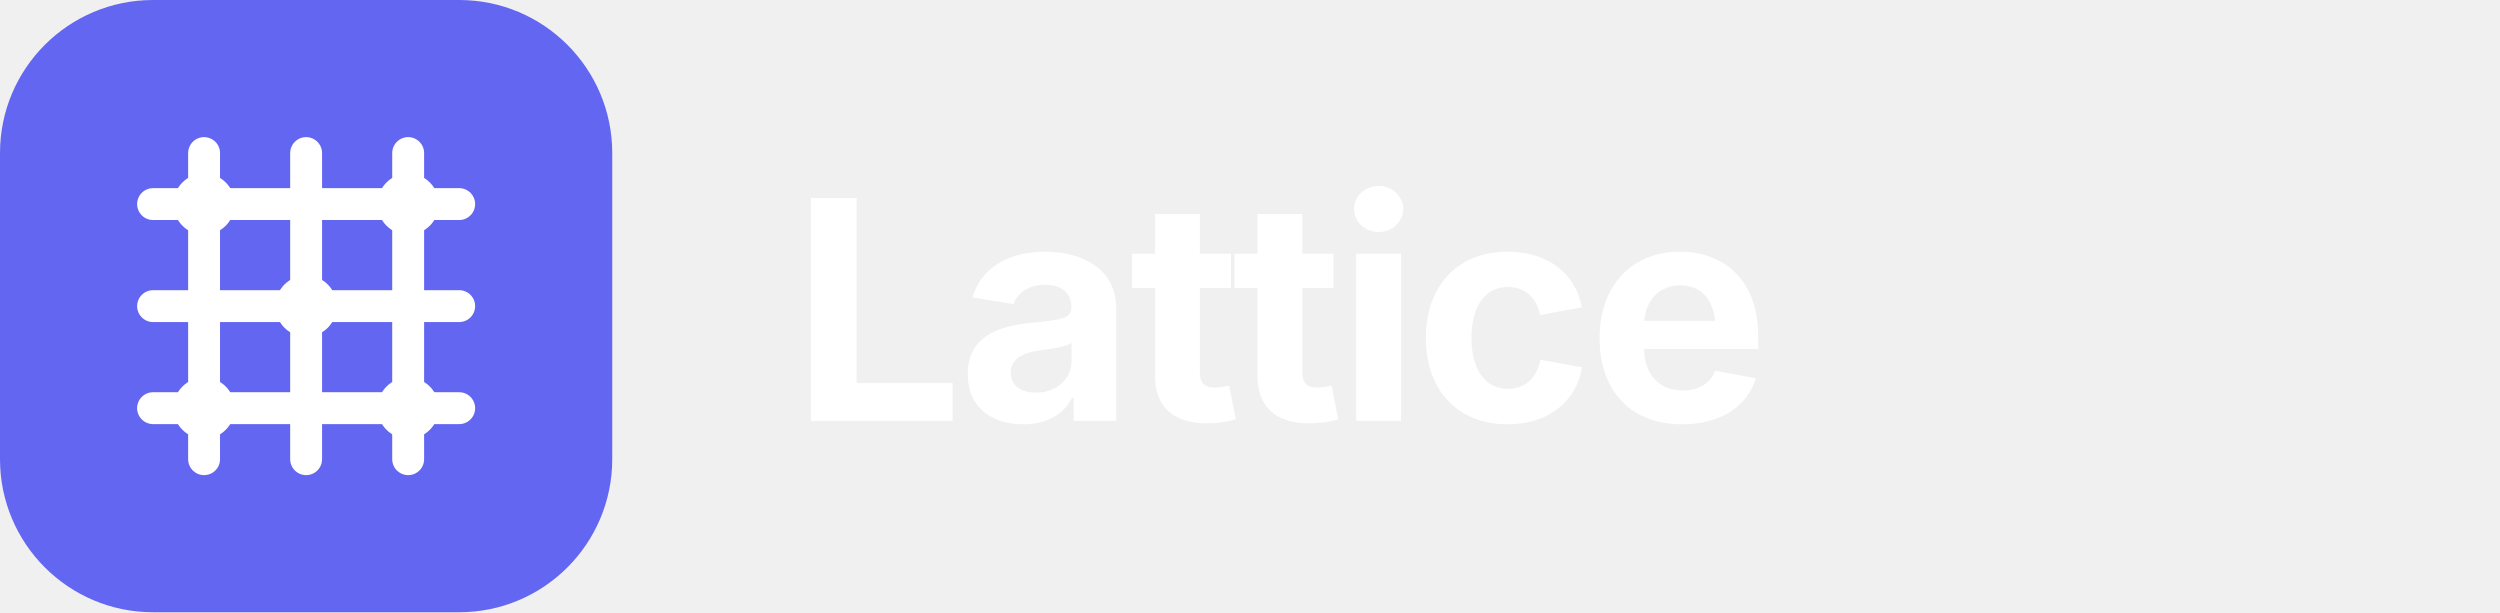
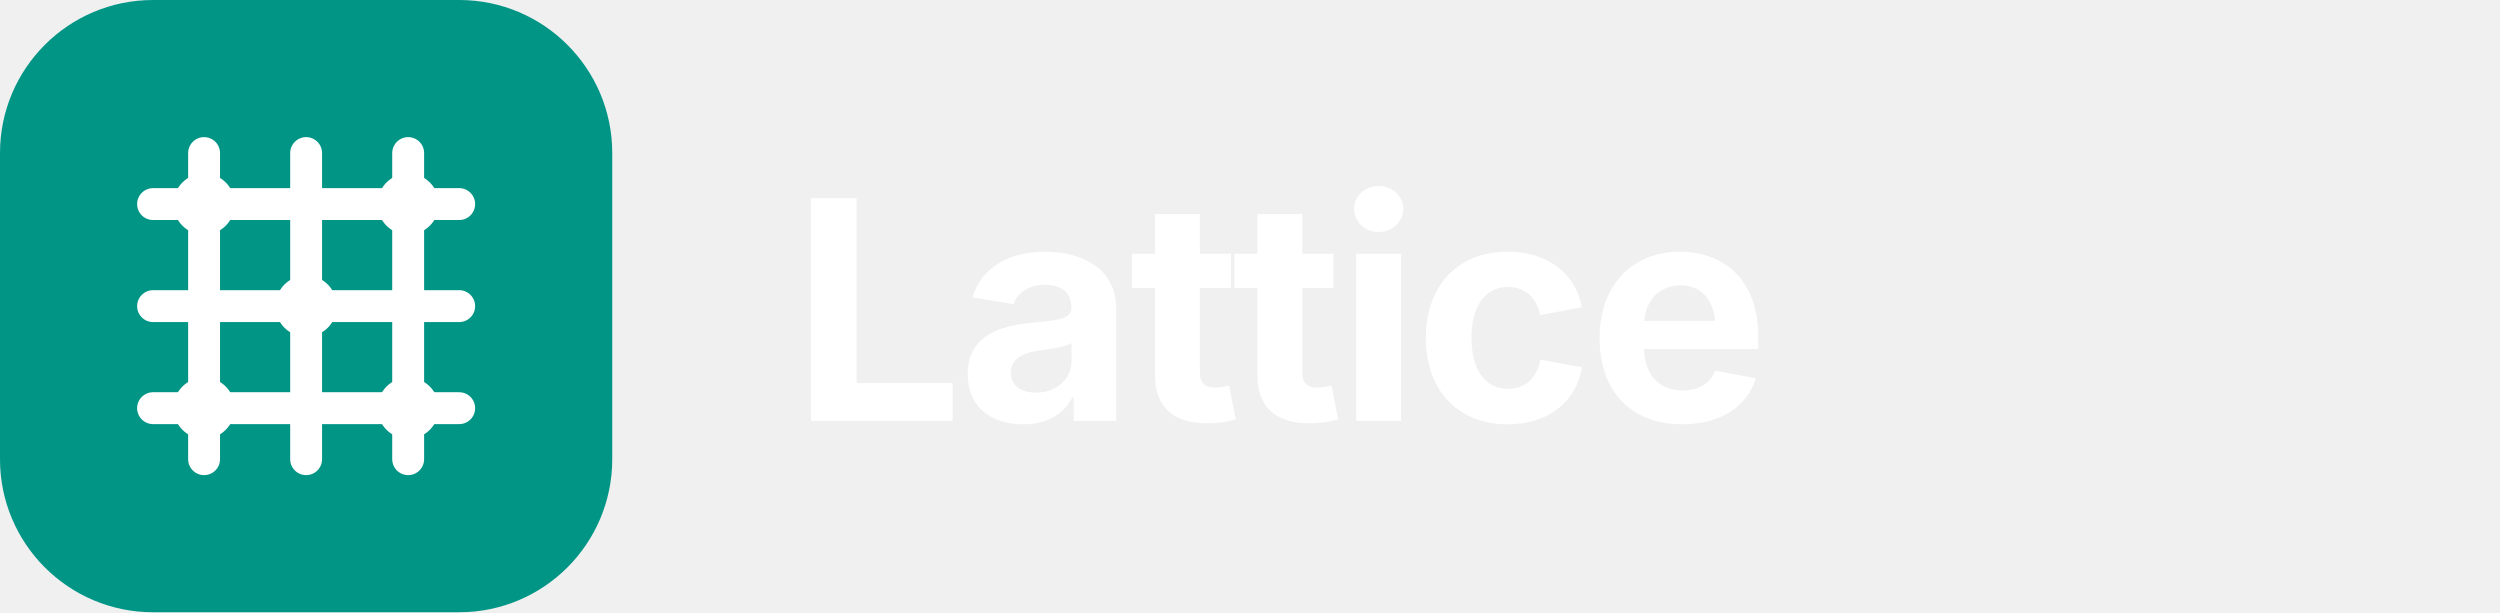
<svg xmlns="http://www.w3.org/2000/svg" viewBox="0 0 196 48" role="img" aria-label="Lattice">
-   <rect x="0" y="0" width="48" height="48" rx="12" fill="#6366f1" />
+   <rect x="0" y="0" width="48" height="48" rx="12" fill="#009585" />
  <g fill="none" stroke="#ffffff" stroke-width="2.5" stroke-linecap="round">
    <path d="M16 12v24" />
    <path d="M24 12v24" />
    <path d="M32 12v24" />
    <path d="M12 16h24" />
    <path d="M12 24h24" />
    <path d="M12 32h24" />
  </g>
  <g fill="#ffffff">
    <circle cx="16" cy="16" r="2.4" />
    <circle cx="32" cy="16" r="2.4" />
    <circle cx="24" cy="24" r="2.4" />
    <circle cx="16" cy="32" r="2.4" />
    <circle cx="32" cy="32" r="2.4" />
  </g>
  <text x="62" y="33" fill="#ffffff" font-family="Inter, ui-sans-serif, system-ui, sans-serif" font-size="24" font-weight="700" letter-spacing="-0.5">Lattice</text>
</svg>
